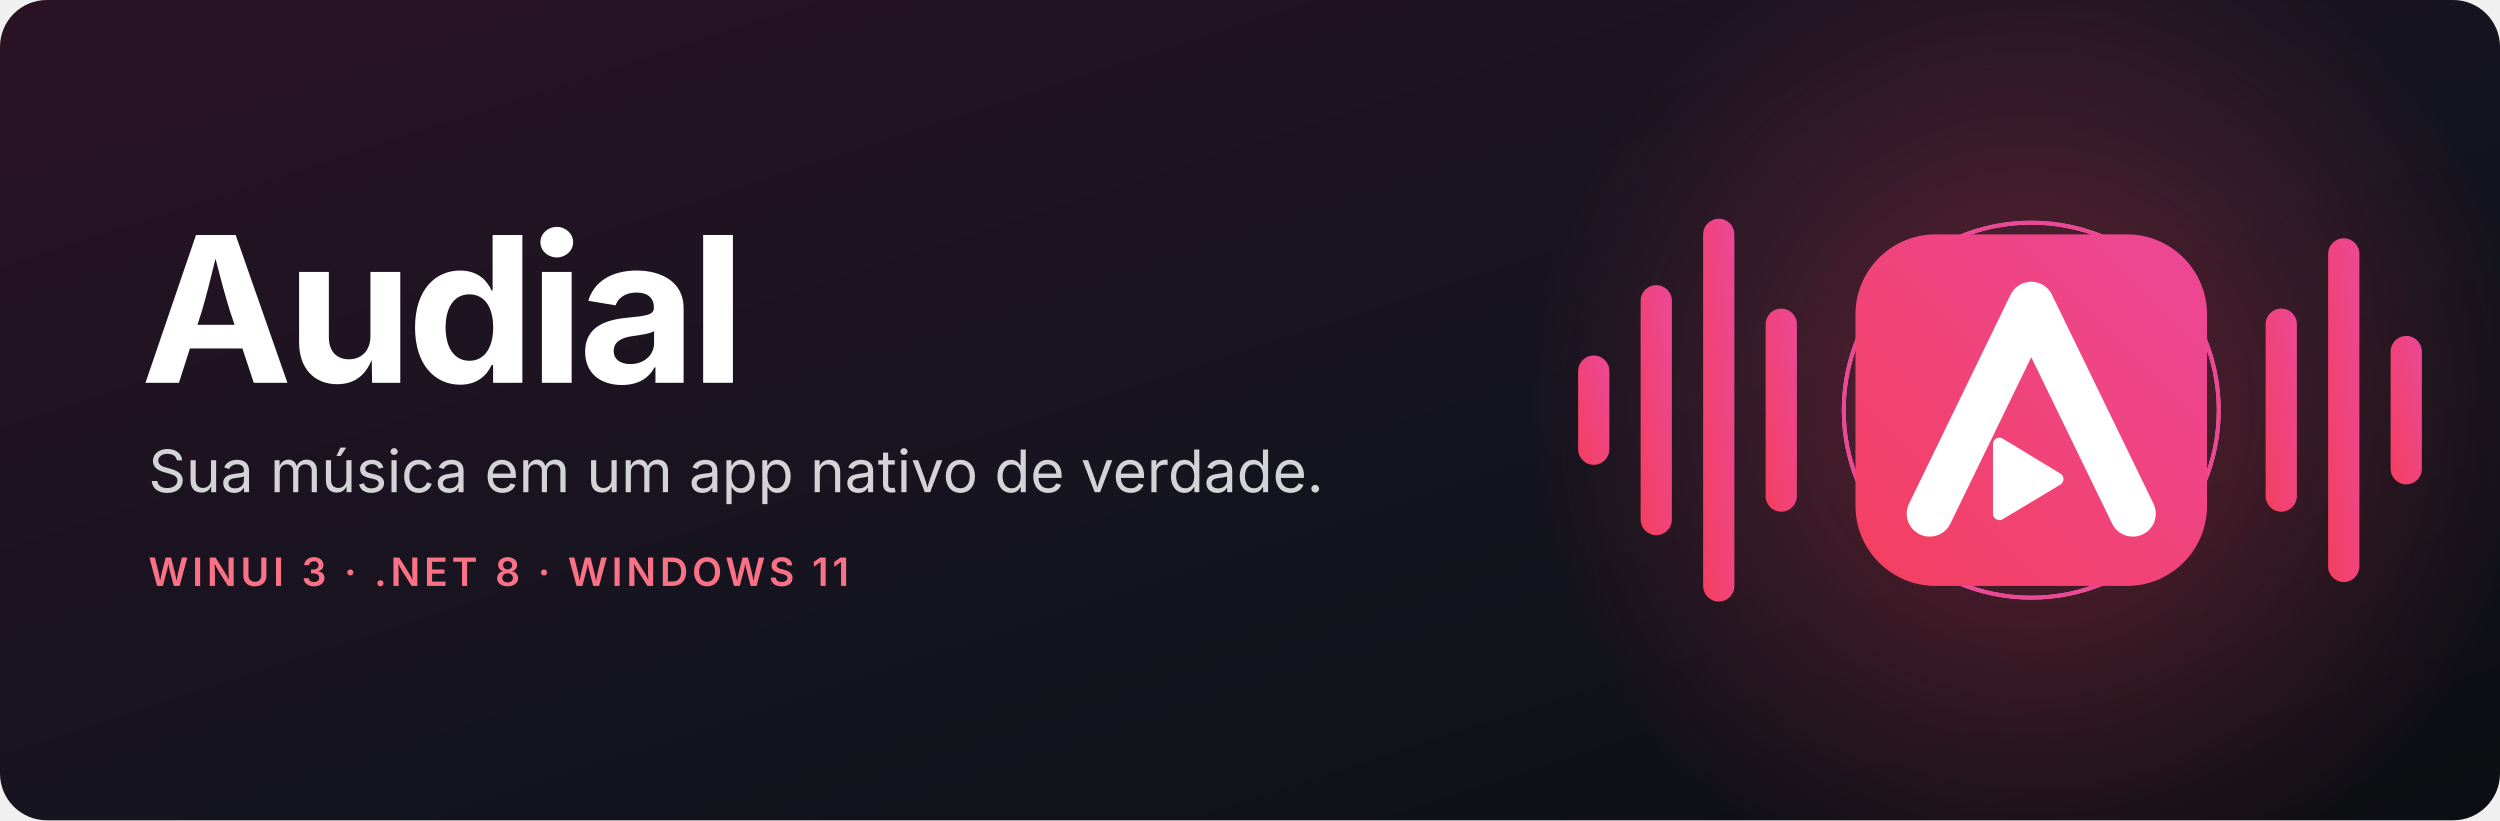
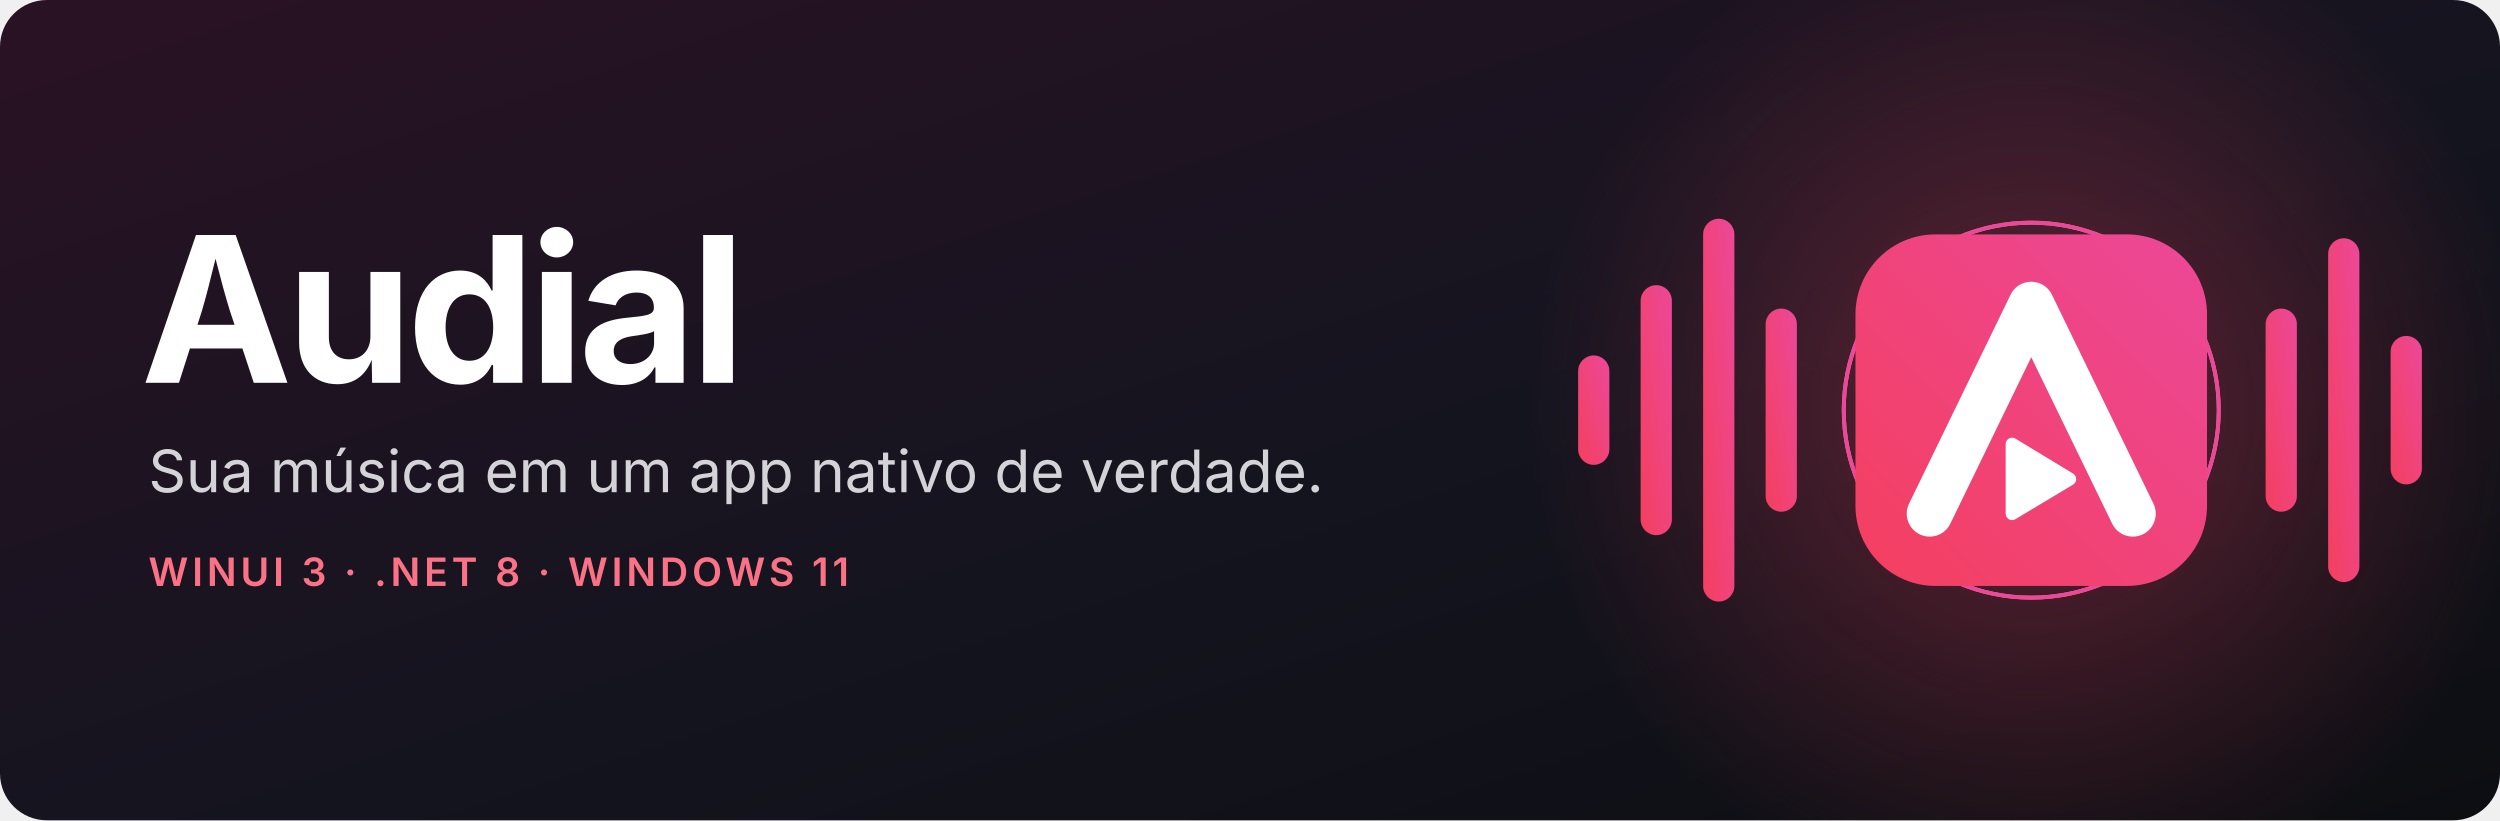
<svg xmlns="http://www.w3.org/2000/svg" viewBox="0 0 1280 420" width="1280" height="420" role="img" aria-label="Audial, um cliente nativo de música para Windows 11">
  <style>
    .bar { transform-box: fill-box; transform-origin: center; animation: pulse 1.4s ease-in-out infinite alternate; }
    .b1 { animation-delay: -0.2s; animation-duration: 1.1s; }
    .b2 { animation-delay: -0.9s; animation-duration: 1.5s; }
    .b3 { animation-delay: -0.4s; animation-duration: 0.9s; }
    .b4 { animation-delay: -1.2s; animation-duration: 1.3s; }
    .b5 { animation-delay: -0.6s; animation-duration: 1.2s; }
    .b6 { animation-delay: -0.1s; animation-duration: 1s; }
    .b7 { animation-delay: -1s; animation-duration: 1.6s; }
    .ring { transform-box: fill-box; transform-origin: center; animation: ring 3s ease-out infinite; }
    .r2 { animation-delay: 1.5s; }
    .disc { transform-box: fill-box; transform-origin: center; animation: beat 1.6s ease-in-out infinite; }
    .glow { transform-box: fill-box; transform-origin: center; animation: beat 3.2s ease-in-out infinite; }
    .rise { animation: rise 0.9s ease-out both; }
    .d2 { animation-delay: 0.2s; }
    .d3 { animation-delay: 0.4s; }
    @keyframes pulse { from { transform: scaleY(0.35); } to { transform: scaleY(1.1); } }
    @keyframes ring { from { transform: scale(1); opacity: 0.55; } to { transform: scale(2.1); opacity: 0; } }
    @keyframes beat { 0%, 100% { transform: scale(1); } 50% { transform: scale(1.05); } }
    @keyframes rise { from { opacity: 0; transform: translateY(18px); } to { opacity: 1; transform: translateY(0); } }
    @media (prefers-reduced-motion: reduce) { .bar, .ring, .disc, .glow, .rise { animation: none; } }
  </style>
  <defs>
    <linearGradient id="bg" x1="0" y1="0" x2="1" y2="1">
      <stop offset="0" stop-color="#2A1224" />
      <stop offset="0.55" stop-color="#14141F" />
      <stop offset="1" stop-color="#0D0E12" />
    </linearGradient>
    <linearGradient id="accent" x1="0" y1="1" x2="1" y2="0">
      <stop offset="0" stop-color="#F43F5E" />
      <stop offset="1" stop-color="#EC4899" />
    </linearGradient>
    <radialGradient id="halo" cx="0.5" cy="0.5" r="0.5">
      <stop offset="0" stop-color="#F43F5E" stop-opacity="0.35" />
      <stop offset="1" stop-color="#F43F5E" stop-opacity="0" />
    </radialGradient>
    <clipPath id="frame">
      <rect width="1280" height="420" rx="24" />
    </clipPath>
  </defs>
  <g clip-path="url(#frame)">
    <rect width="1280" height="420" fill="url(#bg)" />
    <circle class="glow" cx="1040" cy="210" r="260" fill="url(#halo)" />
    <circle class="ring" cx="1040" cy="210" r="96" fill="none" stroke="#FB7185" stroke-width="2" />
    <circle class="ring r2" cx="1040" cy="210" r="96" fill="none" stroke="#EC4899" stroke-width="2" />
    <g fill="url(#accent)">
      <rect class="bar b1" x="808" y="182" width="16" height="56" rx="8" />
      <rect class="bar b2" x="840" y="146" width="16" height="128" rx="8" />
      <rect class="bar b3" x="872" y="112" width="16" height="196" rx="8" />
      <rect class="bar b4" x="904" y="158" width="16" height="104" rx="8" />
      <rect class="bar b5" x="1160" y="158" width="16" height="104" rx="8" />
      <rect class="bar b6" x="1192" y="122" width="16" height="176" rx="8" />
      <rect class="bar b7" x="1224" y="172" width="16" height="76" rx="8" />
    </g>
    <g class="disc">
      <rect x="950" y="120" width="180" height="180" rx="41" fill="url(#accent)" />
      <path d="M988 263 L1040 156 L1092 263" fill="none" stroke="#FFFFFF" stroke-width="23.5" stroke-linecap="round" stroke-linejoin="round" />
-       <path d="M1023.7 227.4 L1023.7 263 L1053.2 245.3 Z" fill="#FFFFFF" stroke="#FFFFFF" stroke-width="6.6" stroke-linejoin="round" />
+       <path d="M1030.2 227.4 L1030.2 263 L1059.7 245.3 Z" fill="#FFFFFF" stroke="#FFFFFF" stroke-width="6.6" stroke-linejoin="round" />
    </g>
    <text class="rise" x="72" y="196" font-family="Segoe UI, Inter, Helvetica, Arial, sans-serif" font-size="104" font-weight="700" fill="#FFFFFF" letter-spacing="-3">Audial</text>
    <text class="rise d2" x="76" y="252" font-family="Segoe UI, Inter, Helvetica, Arial, sans-serif" font-size="30" fill="#D4D4D8">Sua música em um app nativo de verdade.</text>
    <text class="rise d3" x="76" y="300" font-family="Segoe UI, Inter, Helvetica, Arial, sans-serif" font-size="20" font-weight="600" fill="#FB7185" letter-spacing="2">WINUI 3  ·  .NET 8  ·  WINDOWS 11</text>
  </g>
</svg>
